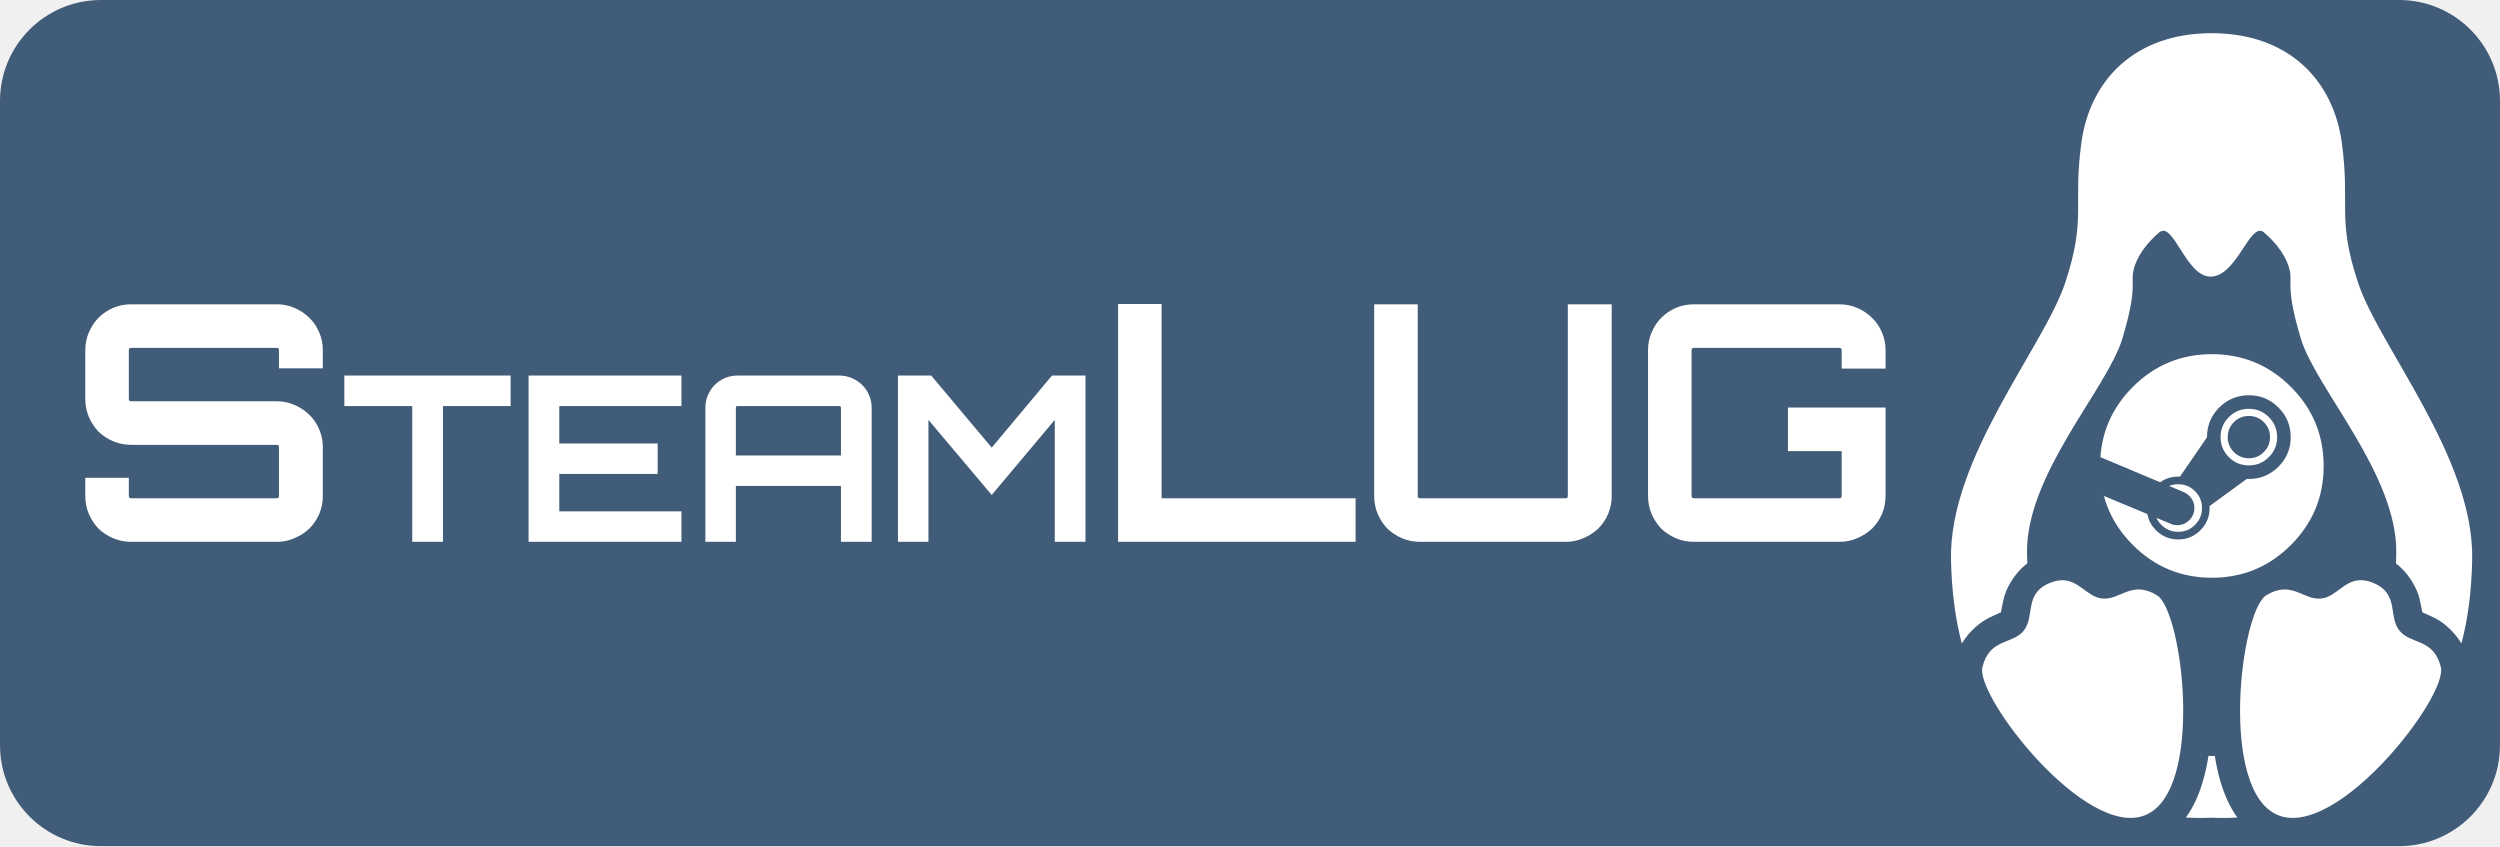
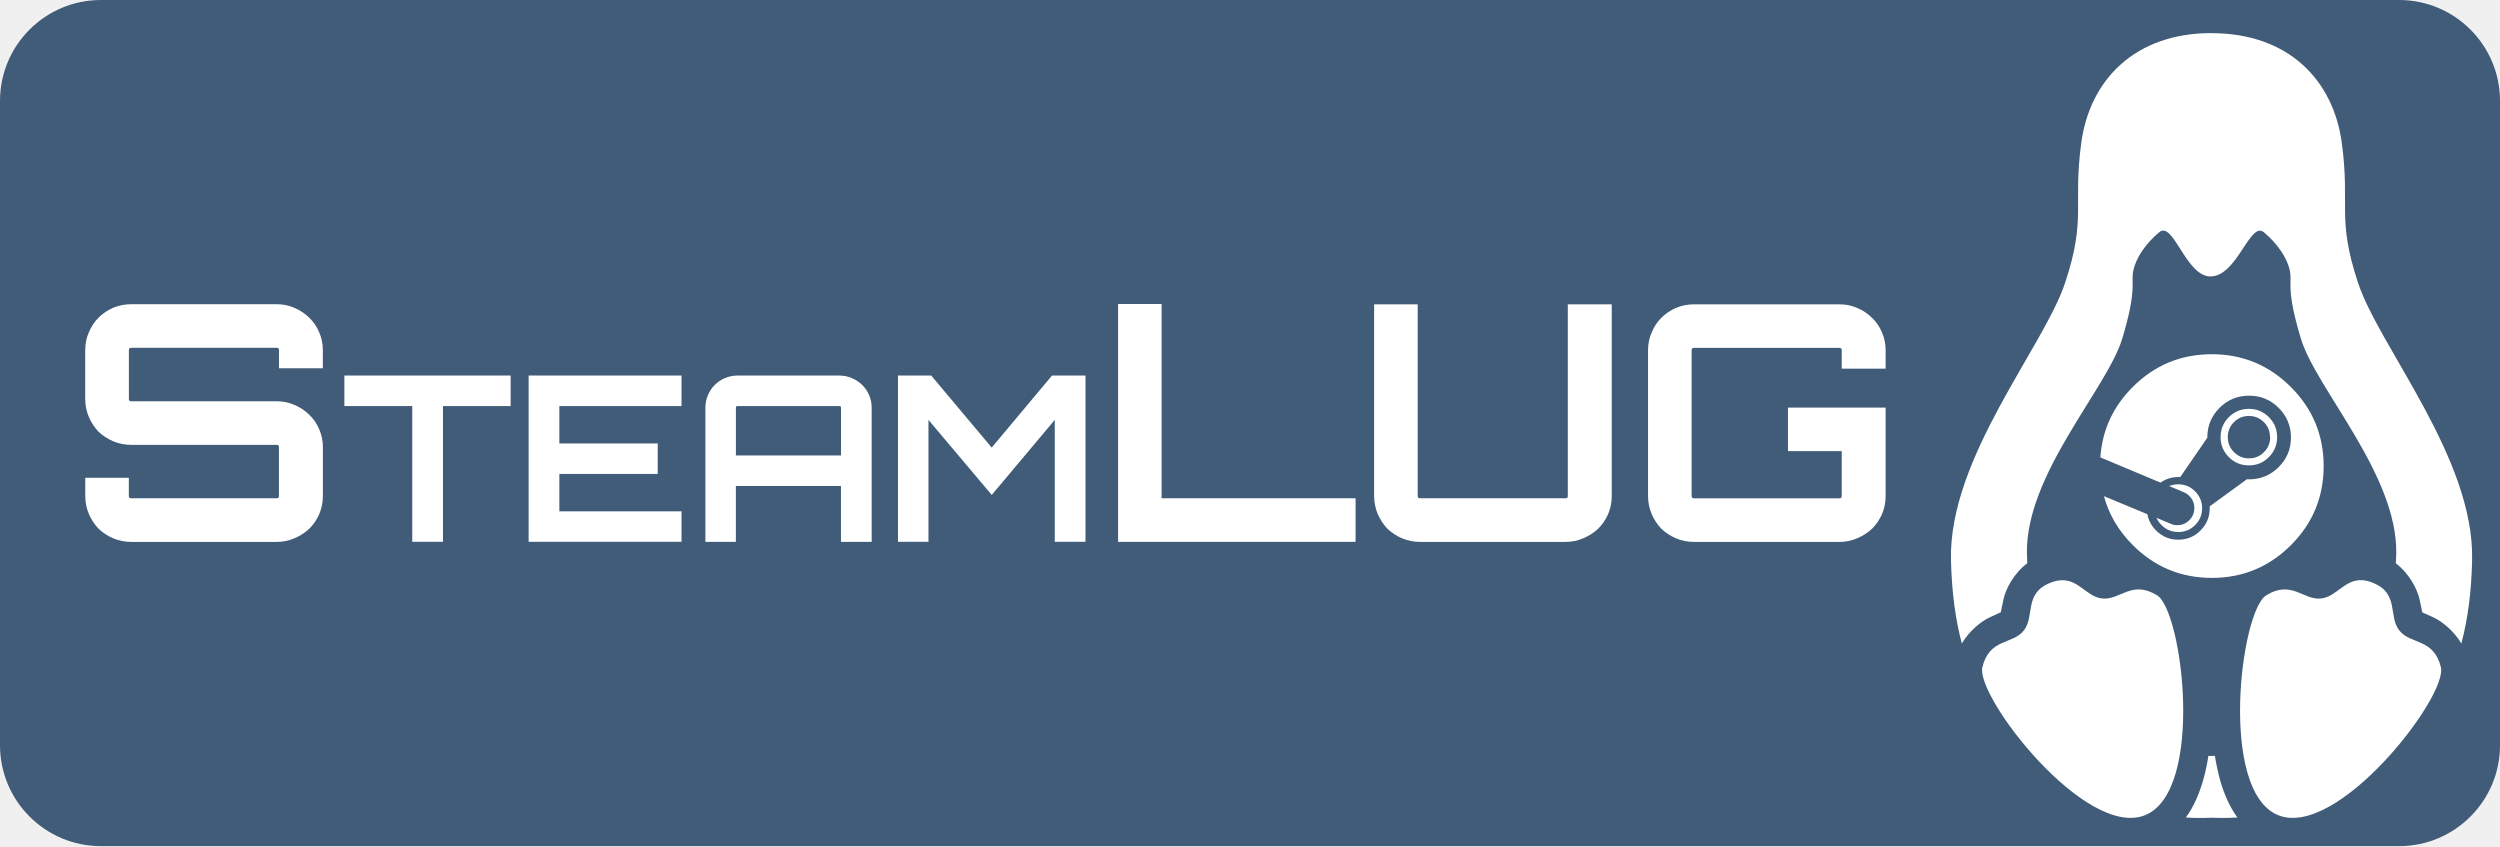
<svg xmlns="http://www.w3.org/2000/svg" viewBox="0 0 2600 880" version="1.1">
-   <rect width="2600" height="880" rx="105" ry="105" x="0" y="0" style="fill:#415c78" />
-   <path d="m 1960.981,383.375 -45.632,0 0,-19.213 c -3e-4,-1.601 -0.801,-2.401 -2.402,-2.402 l -151.305,0 c -1.601,2e-4 -2.402,0.801 -2.402,2.402 l 0,151.648 c -10e-5,1.601 0.8,2.402 2.402,2.402 l 151.305,0 c 1.601,4e-5 2.401,-0.801 2.402,-2.402 l 0,-46.661 -55.924,0 0,-45.288 101.556,0 0,91.949 c -3e-4,6.633 -1.258,12.923 -3.774,18.87 -2.516,5.718 -5.947,10.75 -10.293,15.096 -4.346,4.117 -9.492,7.434 -15.439,9.95 -5.718,2.516 -11.894,3.774 -18.527,3.774 l -151.305,0 c -6.633,0 -12.923,-1.258 -18.87,-3.774 -5.718,-2.516 -10.75,-5.833 -15.096,-9.95 -4.117,-4.346 -7.434,-9.378 -9.95,-15.096 -2.516,-5.947 -3.774,-12.237 -3.774,-18.87 l 0,-151.648 c 0,-6.633 1.258,-12.809 3.774,-18.527 2.516,-5.947 5.832,-10.979 9.95,-15.096 4.346,-4.346 9.378,-7.777 15.096,-10.293 5.947,-2.516 12.237,-3.774 18.87,-3.774 l 151.305,0 c 6.633,2.4e-4 12.809,1.258 18.527,3.774 5.947,2.516 11.093,5.947 15.439,10.293 4.346,4.117 7.777,9.149 10.293,15.096 2.516,5.718 3.774,11.894 3.774,18.527 l 0,19.213 m -330.443,-66.903 45.632,0 0,199.338 c -3e-4,6.633 -1.258,12.923 -3.774,18.87 -2.516,5.718 -5.947,10.75 -10.293,15.096 -4.346,4.117 -9.492,7.434 -15.439,9.95 -5.718,2.516 -11.78,3.774 -18.184,3.774 l -151.648,0 c -6.633,0 -12.923,-1.258 -18.87,-3.774 -5.718,-2.516 -10.75,-5.833 -15.096,-9.95 -4.117,-4.346 -7.434,-9.378 -9.95,-15.096 -2.516,-5.947 -3.774,-12.237 -3.774,-18.87 l 0,-199.338 45.288,0 0,199.338 c -10e-5,1.601 0.8,2.402 2.402,2.402 l 151.648,0 c 1.372,4e-5 2.058,-0.801 2.058,-2.402 l 0,-199.338 m -467.739,-0.343 45.288,0 0,202.083 201.74,0 0,45.288 -247.028,0 0,-247.371 m -68.727,74.451 34.824,0 0,172.92 -31.942,0 0,-126.808 -65.565,78.054 -65.806,-78.054 0,126.808 -31.702,0 0,-172.92 34.584,0 62.924,74.932 62.683,-74.932 m -221.178,0 c 4.643,1.8e-4 8.966,0.881 12.969,2.642 4.163,1.761 7.765,4.163 10.807,7.205 3.042,2.882 5.444,6.405 7.205,10.567 1.761,4.003 2.642,8.326 2.642,12.969 l 0,139.536 -31.942,0 0,-58.12 -109.276,0 0,58.12 -31.702,0 0,-139.536 c -2e-5,-4.643 0.881,-8.966 2.642,-12.969 1.761,-4.163 4.083,-7.685 6.965,-10.567 3.042,-3.042 6.565,-5.444 10.567,-7.205 4.163,-1.761 8.566,-2.642 13.209,-2.642 l 105.913,0 m 1.681,83.097 0,-49.714 c -1.5e-4,-1.121 -0.561,-1.681 -1.681,-1.681 l -105.913,0 c -1.121,1.4e-4 -1.681,0.561 -1.681,1.681 l 0,49.714 109.276,0 m -165.865,-51.396 -127.048,0 0,38.907 102.311,0 0,31.702 -102.311,0 0,38.907 127.048,0 0,31.702 -158.99,0 0,-172.92 158.99,0 0,31.702 m -177.667,-31.702 0,31.702 -70.369,0 0,141.218 -31.942,0 0,-141.218 -70.609,0 0,-31.702 172.92,0 m -195.312,-7.548 -45.632,0 0,-18.87 c -2.2e-4,-1.601 -0.686,-2.401 -2.059,-2.402 l -151.648,0 c -1.601,2e-4 -2.402,0.801 -2.402,2.402 l 0,50.778 c -6e-5,1.601 0.8,2.402 2.402,2.402 l 151.648,0 c 6.404,1.4e-4 12.466,1.258 18.184,3.774 5.947,2.516 11.093,5.947 15.439,10.293 4.346,4.117 7.777,9.149 10.293,15.096 2.516,5.718 3.774,11.894 3.774,18.527 l 0,50.778 c -2.6e-4,6.633 -1.258,12.923 -3.774,18.87 -2.516,5.718 -5.947,10.75 -10.293,15.096 -4.346,4.117 -9.493,7.434 -15.439,9.95 -5.718,2.516 -11.78,3.774 -18.184,3.774 l -151.648,0 c -6.633,0 -12.923,-1.258 -18.87,-3.774 -5.718,-2.516 -10.75,-5.833 -15.096,-9.95 -4.117,-4.346 -7.434,-9.378 -9.95,-15.096 -2.516,-5.947 -3.774,-12.237 -3.774,-18.87 l 0,-18.87 45.288,0 0,18.87 c -6e-5,1.601 0.8,2.402 2.402,2.402 l 151.648,0 c 1.372,4e-5 2.058,-0.801 2.059,-2.402 l 0,-50.778 c -2.2e-4,-1.601 -0.686,-2.402 -2.059,-2.402 l -151.648,0 c -6.633,10e-5 -12.923,-1.258 -18.87,-3.774 -5.718,-2.516 -10.75,-5.832 -15.096,-9.95 -4.117,-4.346 -7.434,-9.378 -9.95,-15.096 -2.516,-5.947 -3.774,-12.237 -3.774,-18.87 l 0,-50.778 c -1.8e-5,-6.633 1.258,-12.809 3.774,-18.527 2.516,-5.947 5.833,-10.979 9.95,-15.096 4.346,-4.346 9.378,-7.777 15.096,-10.293 5.947,-2.516 12.237,-3.774 18.87,-3.774 l 151.648,0 c 6.404,2.4e-4 12.466,1.258 18.184,3.774 5.947,2.516 11.093,5.947 15.439,10.293 4.346,4.117 7.777,9.149 10.293,15.096 2.516,5.718 3.774,11.894 3.774,18.527 l 0,18.87" style="fill:#ffffff" id="steamlug" />
-   <path d="m 2300.108,34.522 c 79.782,0 126.619,48.671 135.44,114.298 8.821,65.627 -5.381,77.653 16.711,144.858 22.092,67.203 121.138,182.407 118.822,288.699 -0.721,33.093 -4.532,61.746 -11.171,86.785 -8.14,-13.487 -20.2,-22.992 -28.99,-27.051 -6.862,-3.168 -10.178,-4.691 -11.725,-5.262 -0.225,-1.7 -1.094,-5.571 -2.677,-13.203 -2.174,-10.481 -10.508,-26.892 -24.743,-37.668 0.145,-3.265 0.302,-6.496 0.369,-9.879 1.644,-82.444 -83.565,-171.761 -99.249,-223.888 -15.684,-52.125 -8.861,-57.492 -11.448,-70.444 -2.587,-12.951 -12.575,-28.037 -26.959,-40.069 -1.37,-1.147 -2.704,-1.649 -4.062,-1.662 -13.113,-0.124 -26.236,47.616 -51.609,47.64 -25.373,0.029 -38.572,-58.196 -53.179,-45.978 -14.384,12.032 -24.372,27.118 -26.959,40.069 -2.587,12.951 4.236,18.319 -11.448,70.444 -15.684,52.126 -100.801,141.444 -99.157,223.888 0.068,3.351 0.228,6.55 0.369,9.786 -14.298,10.775 -22.656,27.254 -24.835,37.761 -1.583,7.631 -2.453,11.502 -2.678,13.203 -1.542,0.57 -4.873,2.182 -11.725,5.355 -8.793,4.071 -20.781,13.559 -28.898,27.051 -6.657,-25.065 -10.541,-53.737 -11.264,-86.878 -2.316,-106.293 96.822,-221.496 118.914,-288.699 22.092,-67.204 7.798,-79.23 16.618,-144.858 8.821,-65.627 55.751,-114.298 135.533,-114.298 z m 156.767,568.905 c 3.426,0.198 7.211,1.12 11.448,2.862 27.118,11.153 15.205,34.648 27.051,49.486 11.846,14.838 35.631,7.691 43.115,38.038 7.484,30.347 -107.56,179.345 -169.416,153.905 -61.856,-25.439 -38.856,-212.295 -12.187,-228.596 26.668,-16.301 38.476,5.534 57.334,3.324 15.911,-1.865 24.155,-20.088 42.654,-19.019 z m -311.596,0 c 17.111,0.295 25.393,17.223 40.715,19.019 18.858,2.211 30.665,-19.625 57.334,-3.324 26.669,16.301 49.669,203.157 -12.187,228.596 -61.856,25.439 -176.9,-123.558 -169.416,-153.905 7.484,-30.347 31.178,-23.199 43.023,-38.038 11.846,-14.838 -0.068,-38.333 27.051,-49.486 5.085,-2.091 9.531,-2.93 13.48,-2.862 z m 158.152,182.711 c 1.352,8.733 3.166,17.302 5.54,25.574 3.868,13.482 9.514,26.993 17.911,38.5 -8.702,0.539 -17.622,0.61 -26.774,0.183 -9.152,0.426 -18.069,0.355 -26.774,-0.183 8.397,-11.506 14.043,-25.017 17.911,-38.5 2.373,-8.272 4.188,-16.842 5.54,-25.574 1.108,0.029 2.206,0.092 3.324,0.092 1.118,0 2.216,-0.071 3.324,-0.092 z" style="fill:#ffffff;stroke-width:15" id="tux" />
-   <path d="m 2368.223,454.596 c 0,8.133 -2.875,15.066 -8.625,20.8 -5.717,5.75 -12.642,8.625 -20.775,8.625 -8.133,0 -15.075,-2.875 -20.825,-8.625 -5.734,-5.734 -8.6,-12.666 -8.6,-20.8 0,-8.134 2.866,-15.075 8.6,-20.825 5.75,-5.734 12.692,-8.6 20.825,-8.6 8.133,0 15.058,2.866 20.775,8.6 5.75,5.75 8.625,12.691 8.625,20.825 z m -7.4,0 c 0,-6.083 -2.15,-11.275 -6.45,-15.575 -4.283,-4.284 -9.467,-6.425 -15.55,-6.425 -6.083,0 -11.275,2.142 -15.575,6.425 -4.283,4.3 -6.425,9.492 -6.425,15.575 0,6.083 2.142,11.267 6.425,15.55 4.301,4.3 9.492,6.45 15.575,6.45 6.083,0 11.267,-2.15 15.55,-6.45 4.3,-4.284 6.45,-9.466 6.45,-15.55 z m -176.4,20.825 c 1.984,-28.183 13.225,-52.525 33.725,-73.025 22.7,-22.7 50.1,-34.05 82.2,-34.05 32.1,0 59.5,11.35 82.2,34.05 22.7,22.7 34.05,50.1 34.05,82.2 0,32.1 -11.35,59.5 -34.05,82.2 -22.7,22.7 -50.1,34.05 -82.2,34.05 -32.1,0 -59.5,-11.35 -82.2,-34.05 -14.967,-14.967 -25,-31.975 -30.1,-51.026 l 45.175,18.825 c 1.15,6.4 4.141,12.017 8.975,16.85 6.383,6.383 14.091,9.575 23.125,9.575 9.05,0 16.75,-3.192 23.1,-9.575 6.383,-6.35 9.575,-14.05 9.575,-23.1 0,-0.683 -0.016,-1.359 -0.05,-2.025 l 38.65,-28.25 c 0.734,0.033 1.475,0.05 2.225,0.05 12.033,0 22.283,-4.25 30.75,-12.75 8.517,-8.483 12.775,-18.741 12.775,-30.774 0,-12.034 -4.258,-22.3 -12.775,-30.8 -8.467,-8.483 -18.717,-12.725 -30.75,-12.725 -12.05,0 -22.325,4.242 -30.825,12.725 -8.483,8.5 -12.725,18.767 -12.725,30.8 0,0.067 0,0.134 0,0.2 l -28.125,40.925 c -0.6,-0.033 -1.208,-0.05 -1.825,-0.05 -7.05,0 -13.287,1.946 -18.712,5.838 l -5.912,-2.425 c -0.645,-0.269 -1.291,-0.54 -1.938,-0.812 l -54.337,-22.849 z m 58.25,63.125 16.725,6.974 c 1.55,0.433 3.192,0.65 4.925,0.65 4.934,0 9.133,-1.742 12.6,-5.225 3.483,-3.467 5.225,-7.667 5.225,-12.6 0,-4.917 -1.742,-9.117 -5.225,-12.6 -1.863,-1.877 -3.938,-3.248 -6.225,-4.112 l -14.825,-6.237 c 2.901,-1.2 6.051,-1.8 9.45,-1.8 6.85,0 12.684,2.417 17.5,7.25 4.833,4.833 7.25,10.666 7.25,17.5 0,6.85 -2.417,12.683 -7.25,17.5 -4.816,4.833 -10.65,7.25 -17.5,7.25 -6.85,0 -12.691,-2.417 -17.525,-7.25 -2.216,-2.217 -3.925,-4.65 -5.125,-7.3 z" id="steamlogo" style="fill:#ffffff" />
+   <rect width="2600" height="880" rx="105" ry="105" x="0" y="0" id="background" fill="#415c78" />
+   <g fill="#fff">
+     <path d="m1961 383.4-45.6 0 0 -19.2c0 -1.6-0.8 -2.4-2.4 -2.4 l-151.3 0 c-1.6 0-2.4 0.8-2.4 2.4l0 151.65 c-0 1.6 0.8 2.4 2.4 2.4l151.3 0c1.6 0 2.4 -0.8 2.4 -2.4l0 -46.66-55.9 0 0 -45.3 101.56 0 0 91.95c0 6.6-1.26 12.9-3.8 18.9-2.5 5.7-5.94 10.75-10.3 15.1-4.35 4.1-9.5 7.44-15.44 9.95-5.7 2.5-11.9 3.8-18.5 3.8 l-151.3 0 c-6.6 0-12.9 -1.26-18.9 -3.8-5.7 -2.5-10.75 -5.8-15.1 -9.95-4.1 -4.35-7.44 -9.4-9.95 -15.1-2.5 -5.95-3.8 -12.24-3.8 -18.9l0 -151.65c0 -6.6 1.26 -12.8 3.8 -18.5 2.5 -5.95 5.8 -11 9.95 -15.1 4.35 -4.35 9.4 -7.8 15.1 -10.3 5.95 -2.5 12.24 -3.8 18.9 -3.8l151.3 0c6.6 0 12.8 1.26 18.5 3.8 5.95 2.5 11.1 5.95 15.44 10.3 4.35 4.1 7.8 9.15 10.3 15.1 2.5 5.7 3.8 11.9 3.8 18.5l0 19.2 m-330.44 -66.9 45.6 0 0 199.34c0 6.6-1.26 12.9-3.8 18.9-2.5 5.7-5.95 10.75-10.3 15.1-4.35 4.1-9.5 7.4-15.44 9.95-5.7 2.5-11.8 3.8-18.18 3.8 l-151.65 0 c-6.6 0-12.9 -1.26-18.9 -3.8-5.7 -2.5-10.75 -5.8-15.1 -9.95-4.1 -4.35-7.4 -9.4-9.95 -15.1-2.5 -5.95-3.8 -12.24-3.8 -18.9l0 -199.34 45.3 0 0 199.34 c-0 1.6 0.8 2.4 2.4 2.4l151.65 0c1.4 0 2.06 -0.8 2.06 -2.4l0 -199.34 m-467.74 -0.34 45.3 0 0 202.08 201.74 0 0 45.3-247.0 0 0 -247.4 m-68.7 74.45 34.8 0 0 172.9-31.95 0 0 -126.8-65.56 78.05-65.8 -78.05 0 126.8-31.7 0 0 -172.9 34.58 0 62.9 74.9 62.7 -74.9 m-221.18 0c4.64 0 9 0.9 13 2.64 4.16 1.76 7.76 4.16 10.8 7.2 3.04 2.9 5.44 6.4 7.2 10.6 1.76 4 2.64 8.3 2.64 13l0 139.54-31.94 0 0 -58.1-109.3 0 0 58.1-31.7 0 0 -139.54c0 -4.64 0.9 -9 2.64 -13 1.76 -4.16 4.08 -7.7 7 -10.6 3.04 -3.04 6.56 -5.44 10.6 -7.2 4.16 -1.76 8.56 -2.64 13.2 -2.64l105.9 0m1.7 83.1 0 -49.7c0 -1.1-0.56 -1.7-1.7 -1.7 l-105.9 0 c-1.1 0-1.7 0.56-1.7 1.7l0 49.7 109.3 0 m-165.86 -51.4-127.05 0 0 38.9 102.3 0 0 31.7-102.3 0 0 38.9 127.05 0 0 31.7-159 0 0 -172.9 159 0 0 31.7 m-177.7 -31.7 0 31.7-70.4 0 0 141.2-31.94 0 0 -141.2-70.6 0 0 -31.7 172.9 0 m-195.3 -7.55-45.6 0 0 -18.9c0 -1.6-0.7 -2.4-2.06 -2.4 l-151.65 0 c-1.6 0-2.4 0.8-2.4 2.4l0 50.8c0 1.6 0.8 2.4 2.4 2.4l151.65 0c6.4 0 12.46 1.26 18.18 3.8 5.95 2.5 11.1 5.95 15.44 10.3 4.35 4.1 7.8 9.15 10.3 15.1 2.5 5.7 3.8 11.9 3.8 18.5l0 50.8c0 6.6-1.26 12.9-3.8 18.9-2.5 5.7-5.95 10.75-10.3 15.1-4.35 4.1-9.5 7.44-15.44 9.95-5.7 2.5-11.8 3.8-18.18 3.8 l-151.65 0 c-6.6 0-12.9 -1.26-18.9 -3.8-5.7 -2.5-10.75 -5.8-15.1 -9.95-4.1 -4.35-7.4 -9.4-9.95 -15.1-2.5 -5.95-3.8 -12.24-3.8 -18.9l0 -18.9 45.3 0 0 18.9c0 1.6 0.8 2.4 2.4 2.4l151.65 0c1.4 0 2.06 -0.8 2.06 -2.4l0 -50.8c0 -1.6-0.7 -2.4-2.06 -2.4 l-151.65 0 c-6.6 0-12.9 -1.26-18.9 -3.8-5.7 -2.5-10.75 -5.8-15.1 -9.95-4.1 -4.35-7.44 -9.4-9.95 -15.1-2.5 -5.95-3.8 -12.24-3.8 -18.9l0 -50.8c0 -6.6 1.26 -12.8 3.8 -18.5 2.5 -5.95 5.8 -11 9.95 -15.1 4.35 -4.35 9.4 -7.8 15.1 -10.3 5.95 -2.5 12.24 -3.8 18.9 -3.8l151.65 0c6.4 0 12.46 1.26 18.18 3.8 5.95 2.5 11.1 5.95 15.44 10.3 4.35 4.1 7.8 9.15 10.3 15.1 2.5 5.7 3.8 11.9 3.8 18.5l0 18.9" id="steamlug" />
+     <path d="m2300.1 34.5c79.8 0 126.6 48.7 135.4 114.3 8.8 65.6-5.4 77.7 16.7 144.9 22.1 67.2 121.1 182.4 118.8 288.7-0.7 33.1-4.5 61.7-11.2 86.8-8.1-13.5-20.2-23-29-27.1-6.9-3.2-10.2-4.7-11.7-5.3-0.2-1.7-1.1-5.6-2.7-13.2-2.2-10.5-10.5-26.9-24.7-37.7 0.1-3.3 0.3-6.5 0.4-9.9 1.6-82.4-83.6-171.8-99.2-223.9-15.7-52.1-8.9-57.5-11.4-70.4-2.6-13-12.6-28-27-40.1-1.4-1.1-2.7-1.6-4.1-1.7-13.1-0.1-26.2 47.6-51.6 47.6-25.4 0-38.6-58.2-53.2-46-14.4 12-24.4 27.1-27 40.1-2.6 13 4.2 18.3-11.4 70.4-15.7 52.1-100.8 141.4-99.2 223.9 0.1 3.4 0.2 6.6 0.4 9.8-14.3 10.8-22.7 27.3-24.8 37.8-1.6 7.6-2.5 11.5-2.7 13.2-1.5 0.6-4.9 2.2-11.7 5.4-8.8 4.1-20.8 13.6-28.9 27.1-6.7-25.1-10.5-53.7-11.3-86.9-2.3-106.3 96.8-221.5 118.9-288.7 22.1-67.2 7.8-79.2 16.6-144.9 8.8-65.6 55.8-114.3 135.5-114.3zm156.8 568.9c3.4 0.2 7.2 1.1 11.4 2.9 27.1 11.2 15.2 34.6 27.1 49.5 11.8 14.8 35.6 7.7 43.1 38 7.5 30.3-107.6 179.3-169.4 153.9-61.9-25.4-38.9-212.3-12.2-228.6 26.7-16.3 38.5 5.5 57.3 3.3 15.9-1.9 24.2-20.1 42.7-19zm-311.6 0c17.1 0.3 25.4 17.2 40.7 19 18.9 2.2 30.7-19.6 57.3-3.3 26.7 16.3 49.7 203.2-12.2 228.6-61.9 25.4-176.9-123.6-169.4-153.9 7.5-30.3 31.2-23.2 43-38 11.8-14.8-0.1-38.3 27.1-49.5 5.1-2.1 9.5-2.9 13.5-2.9zm158.2 182.7c1.4 8.7 3.2 17.3 5.5 25.6 3.9 13.5 9.5 27 17.9 38.5-8.7 0.5-17.6 0.6-26.8 0.2-9.2 0.4-18.1 0.4-26.8-0.2 8.4-11.5 14-25 17.9-38.5 2.4-8.3 4.2-16.8 5.5-25.6 1.1 0 2.2 0.1 3.3 0.1 1.1 0 2.2-0.1 3.3-0.1z" id="tux" />
+     <path d="m2368.2 454.6c0 8.1-2.9 15.1-8.6 20.8-5.7 5.8-12.6 8.6-20.8 8.6-8.1 0-15.1-2.9-20.8-8.6-5.7-5.7-8.6-12.7-8.6-20.8 0-8.1 2.9-15.1 8.6-20.8 5.8-5.7 12.7-8.6 20.8-8.6 8.1 0 15.1 2.9 20.8 8.6 5.8 5.8 8.6 12.7 8.6 20.8zm-7.4 0c0-6.1-2.1-11.3-6.4-15.6-4.3-4.3-9.5-6.4-15.5-6.4-6.1 0-11.3 2.1-15.6 6.4-4.3 4.3-6.4 9.5-6.4 15.6 0 6.1 2.1 11.3 6.4 15.6 4.3 4.3 9.5 6.5 15.6 6.5 6.1 0 11.3-2.1 15.6-6.4 4.3-4.3 6.5-9.5 6.5-15.5zm-176.4 20.8c2-28.2 13.2-52.5 33.7-73 22.7-22.7 50.1-34 82.2-34 32.1 0 59.5 11.4 82.2 34.1 22.7 22.7 34.1 50.1 34.1 82.2 0 32.1-11.3 59.5-34 82.2-22.7 22.7-50.1 34.1-82.2 34.1-32.1 0-59.5-11.3-82.2-34-15-15-25-32-30.1-51l45.2 18.8c1.2 6.4 4.1 12 9 16.9 6.4 6.4 14.1 9.6 23.1 9.6 9.1 0 16.8-3.2 23.1-9.6 6.4-6.3 9.6-14.1 9.6-23.1 0-0.7 0-1.4 0-2l38.7-28.2c0.7 0 1.5 0.1 2.2 0.1 12 0 22.3-4.2 30.8-12.7 8.5-8.5 12.8-18.7 12.8-30.8 0-12-4.3-22.3-12.8-30.8-8.5-8.5-18.7-12.7-30.7-12.7-12.1 0-22.3 4.2-30.8 12.7-8.5 8.5-12.7 18.8-12.7 30.8 0 0.1 0 0.1 0 0.2l-28.1 40.9c-0.6 0-1.2 0-1.8 0-7 0-13.3 1.9-18.7 5.8l-5.9-2.4c-0.6-0.3-1.3-0.5-1.9-0.8l-54.3-22.8zm58.3 63.1 16.7 7c1.6 0.4 3.2 0.7 4.9 0.7 4.9 0 9.1-1.7 12.6-5.2 3.5-3.5 5.2-7.7 5.2-12.6 0-4.9-1.7-9.1-5.2-12.6-1.9-1.9-3.9-3.2-6.2-4.1l-14.8-6.2c2.9-1.2 6.1-1.8 9.5-1.8 6.9 0 12.7 2.4 17.5 7.3 4.8 4.8 7.3 10.7 7.3 17.5 0 6.9-2.4 12.7-7.2 17.5-4.8 4.8-10.6 7.3-17.5 7.3-6.8 0-12.7-2.4-17.5-7.2-2.2-2.2-3.9-4.6-5.1-7.3z" id="steam" />
+   </g>
</svg>
